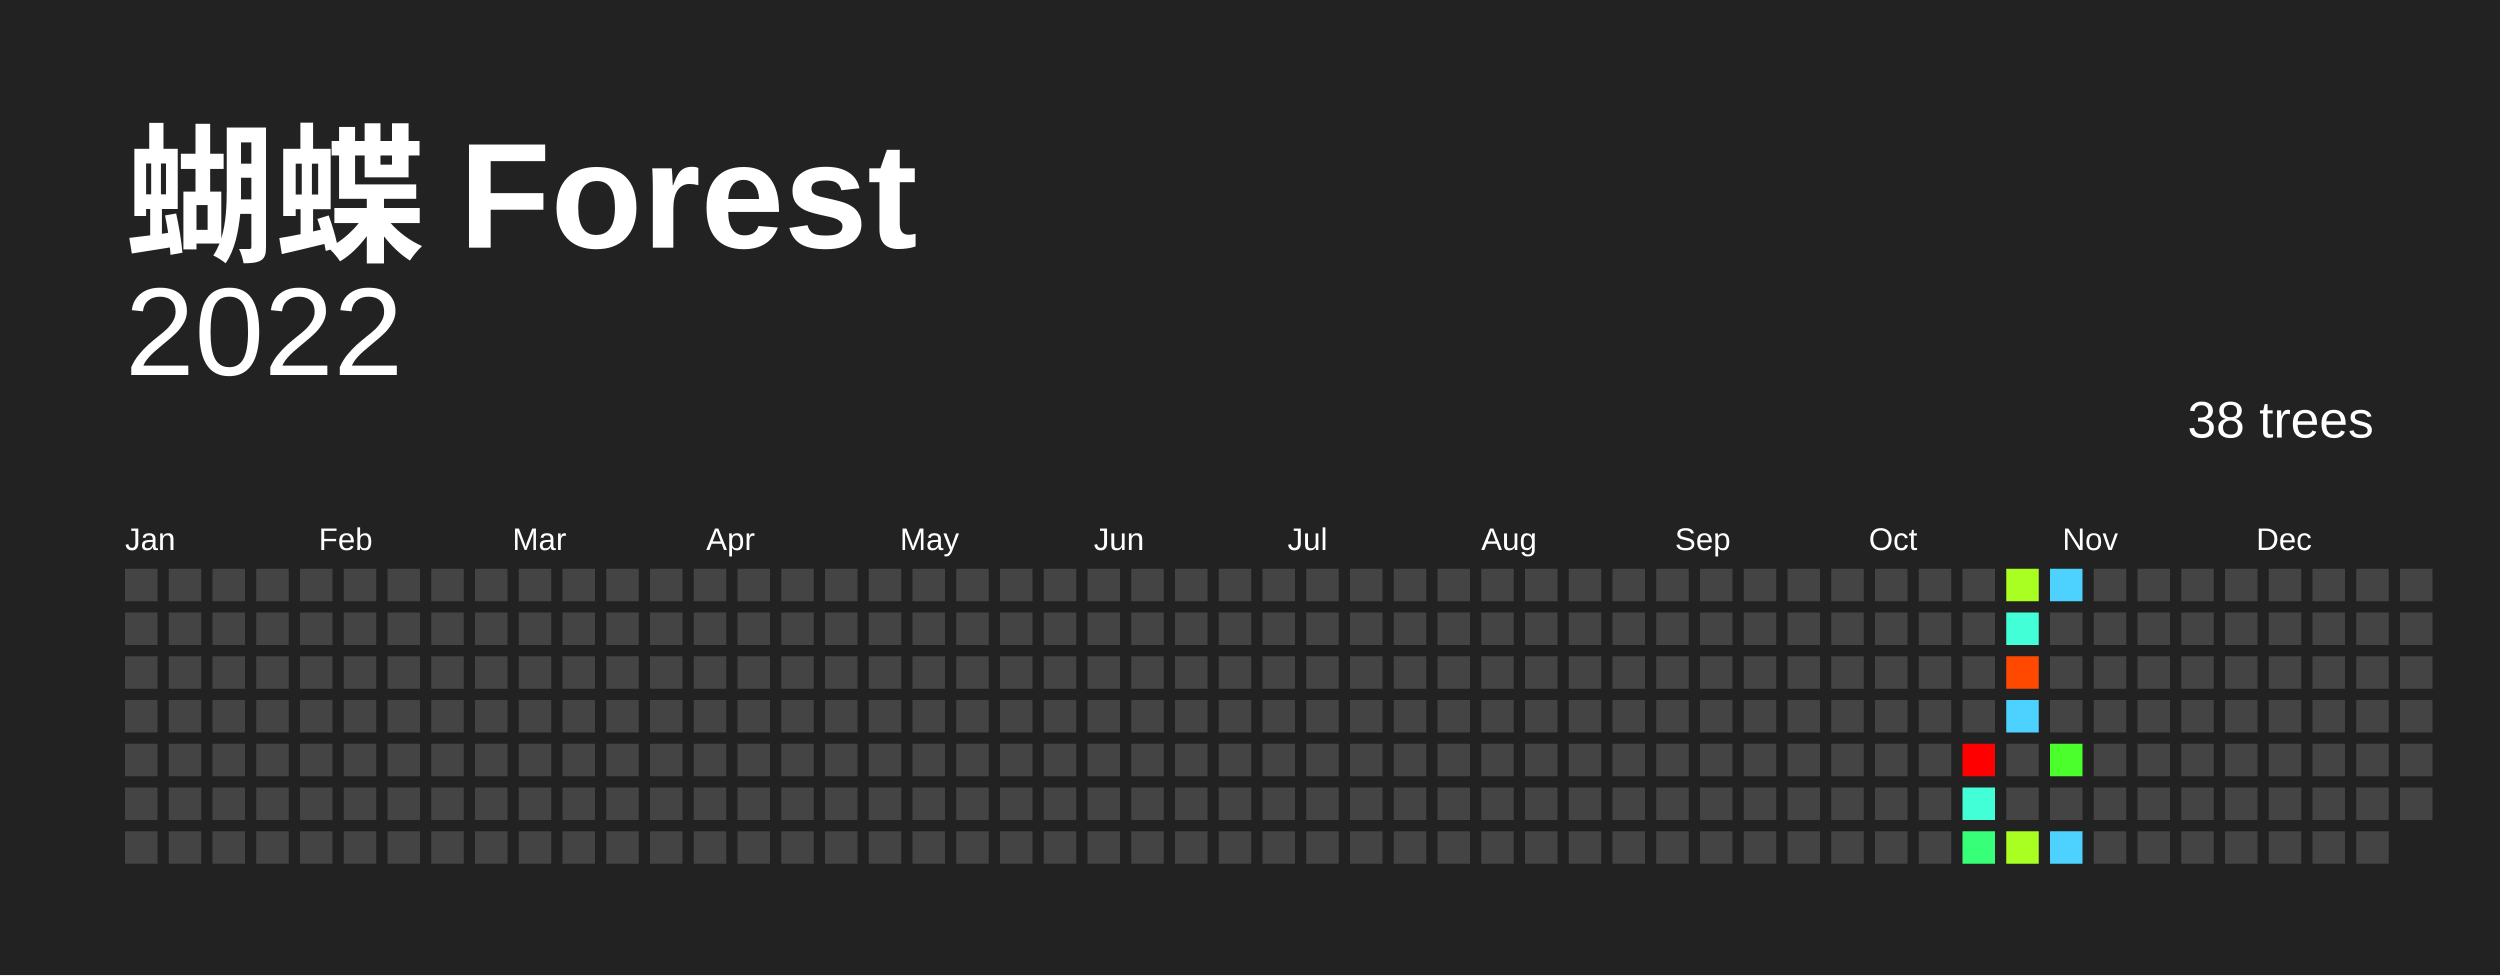
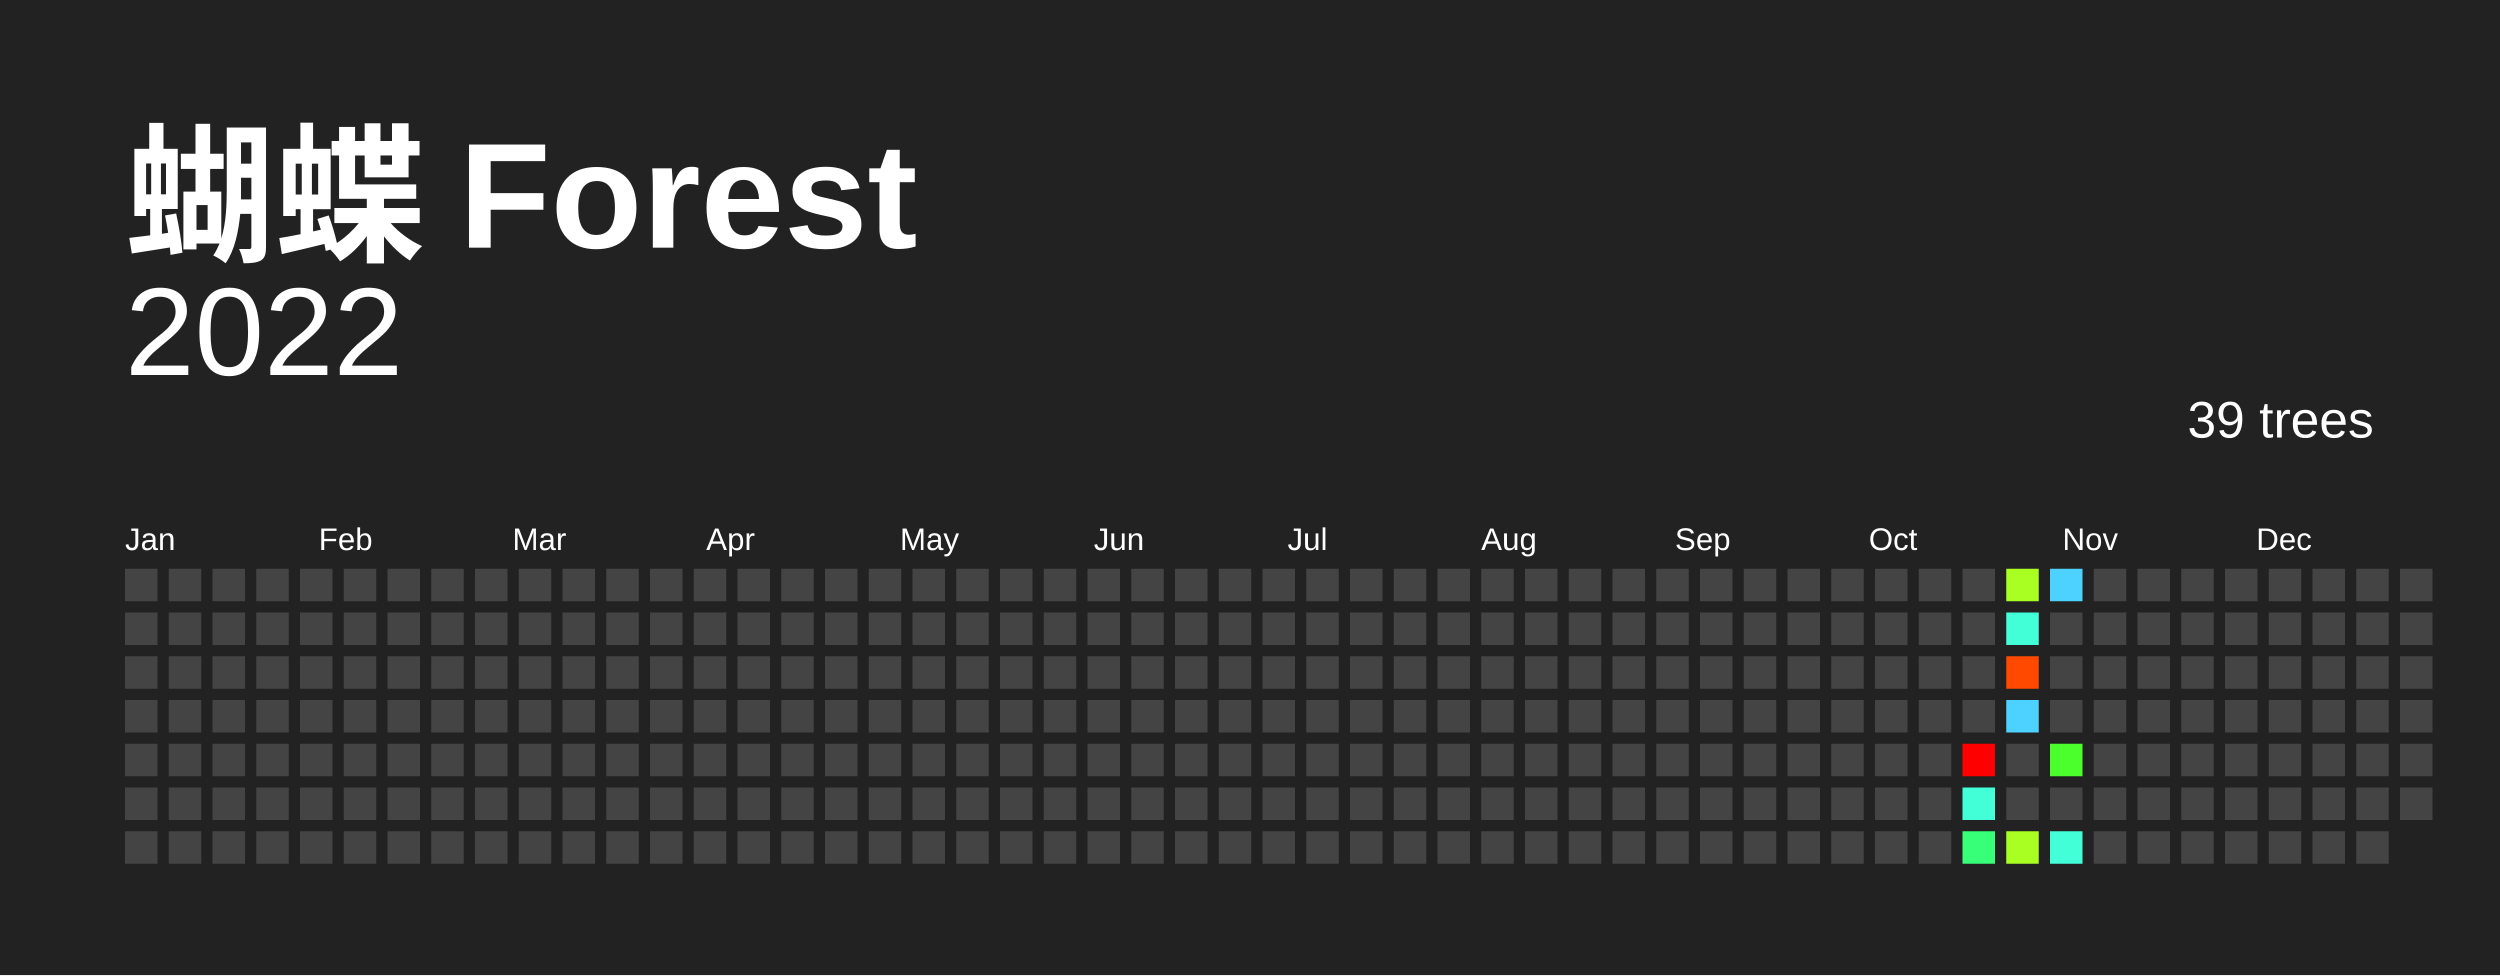
<svg xmlns="http://www.w3.org/2000/svg" baseProfile="full" height="78mm" version="1.1" viewBox="0,0,200,78" width="200mm">
  <defs />
  <rect fill="#222222" height="78" width="200" x="0" y="0" />
  <text fill="#FFFFFF" style="font-size:12px; font-family:Arial; font-weight:bold;" x="10" y="20">蝴蝶 Forest</text>
  <text alignment-baseline="hanging" fill="#FFFFFF" style="font-size:10.0px; font-family:Arial;" x="10" y="30">2022</text>
-   <text alignment-baseline="hanging" fill="#FFFFFF" style="font-size:4.125px; font-family:Arial;" x="175" y="35">38 trees</text>
+   <text alignment-baseline="hanging" fill="#FFFFFF" style="font-size:4.125px; font-family:Arial;" x="175" y="35">39 trees</text>
  <text fill="#FFFFFF" style="font-size:2.5px; font-family:Arial" x="10.0" y="44">Jan</text>
  <text fill="#FFFFFF" style="font-size:2.5px; font-family:Arial" x="25.5" y="44">Feb</text>
  <text fill="#FFFFFF" style="font-size:2.5px; font-family:Arial" x="41.0" y="44">Mar</text>
  <text fill="#FFFFFF" style="font-size:2.5px; font-family:Arial" x="56.5" y="44">Apr</text>
  <text fill="#FFFFFF" style="font-size:2.5px; font-family:Arial" x="72.0" y="44">May</text>
  <text fill="#FFFFFF" style="font-size:2.5px; font-family:Arial" x="87.5" y="44">Jun</text>
  <text fill="#FFFFFF" style="font-size:2.5px; font-family:Arial" x="103.0" y="44">Jul</text>
  <text fill="#FFFFFF" style="font-size:2.5px; font-family:Arial" x="118.5" y="44">Aug</text>
  <text fill="#FFFFFF" style="font-size:2.5px; font-family:Arial" x="134.0" y="44">Sep</text>
  <text fill="#FFFFFF" style="font-size:2.5px; font-family:Arial" x="149.5" y="44">Oct</text>
  <text fill="#FFFFFF" style="font-size:2.5px; font-family:Arial" x="165.0" y="44">Nov</text>
  <text fill="#FFFFFF" style="font-size:2.5px; font-family:Arial" x="180.5" y="44">Dec</text>
  <rect fill="#444444" height="2.6" width="2.6" x="10.0" y="45.5" />
  <rect fill="#444444" height="2.6" width="2.6" x="10.0" y="49.0" />
  <rect fill="#444444" height="2.6" width="2.6" x="10.0" y="52.5" />
  <rect fill="#444444" height="2.6" width="2.6" x="10.0" y="56.0" />
  <rect fill="#444444" height="2.6" width="2.6" x="10.0" y="59.5" />
  <rect fill="#444444" height="2.6" width="2.6" x="10.0" y="63.0" />
  <rect fill="#444444" height="2.6" width="2.6" x="10.0" y="66.5" />
  <rect fill="#444444" height="2.6" width="2.6" x="13.5" y="45.5" />
  <rect fill="#444444" height="2.6" width="2.6" x="13.5" y="49.0" />
  <rect fill="#444444" height="2.6" width="2.6" x="13.5" y="52.5" />
  <rect fill="#444444" height="2.6" width="2.6" x="13.5" y="56.0" />
  <rect fill="#444444" height="2.6" width="2.6" x="13.5" y="59.5" />
  <rect fill="#444444" height="2.6" width="2.6" x="13.5" y="63.0" />
  <rect fill="#444444" height="2.6" width="2.6" x="13.5" y="66.5" />
  <rect fill="#444444" height="2.6" width="2.6" x="17.0" y="45.5" />
  <rect fill="#444444" height="2.6" width="2.6" x="17.0" y="49.0" />
  <rect fill="#444444" height="2.6" width="2.6" x="17.0" y="52.5" />
  <rect fill="#444444" height="2.6" width="2.6" x="17.0" y="56.0" />
  <rect fill="#444444" height="2.6" width="2.6" x="17.0" y="59.5" />
  <rect fill="#444444" height="2.6" width="2.6" x="17.0" y="63.0" />
  <rect fill="#444444" height="2.6" width="2.6" x="17.0" y="66.5" />
  <rect fill="#444444" height="2.6" width="2.6" x="20.5" y="45.5" />
  <rect fill="#444444" height="2.6" width="2.6" x="20.5" y="49.0" />
  <rect fill="#444444" height="2.6" width="2.6" x="20.5" y="52.5" />
  <rect fill="#444444" height="2.6" width="2.6" x="20.5" y="56.0" />
  <rect fill="#444444" height="2.6" width="2.6" x="20.5" y="59.5" />
  <rect fill="#444444" height="2.6" width="2.6" x="20.5" y="63.0" />
  <rect fill="#444444" height="2.6" width="2.6" x="20.5" y="66.5" />
  <rect fill="#444444" height="2.6" width="2.6" x="24.0" y="45.5" />
  <rect fill="#444444" height="2.6" width="2.6" x="24.0" y="49.0" />
  <rect fill="#444444" height="2.6" width="2.6" x="24.0" y="52.5" />
  <rect fill="#444444" height="2.6" width="2.6" x="24.0" y="56.0" />
  <rect fill="#444444" height="2.6" width="2.6" x="24.0" y="59.5" />
  <rect fill="#444444" height="2.6" width="2.6" x="24.0" y="63.0" />
  <rect fill="#444444" height="2.6" width="2.6" x="24.0" y="66.5" />
  <rect fill="#444444" height="2.6" width="2.6" x="27.5" y="45.5" />
  <rect fill="#444444" height="2.6" width="2.6" x="27.5" y="49.0" />
  <rect fill="#444444" height="2.6" width="2.6" x="27.5" y="52.5" />
  <rect fill="#444444" height="2.6" width="2.6" x="27.5" y="56.0" />
  <rect fill="#444444" height="2.6" width="2.6" x="27.5" y="59.5" />
  <rect fill="#444444" height="2.6" width="2.6" x="27.5" y="63.0" />
  <rect fill="#444444" height="2.6" width="2.6" x="27.5" y="66.5" />
  <rect fill="#444444" height="2.6" width="2.6" x="31.0" y="45.5" />
  <rect fill="#444444" height="2.6" width="2.6" x="31.0" y="49.0" />
  <rect fill="#444444" height="2.6" width="2.6" x="31.0" y="52.5" />
  <rect fill="#444444" height="2.6" width="2.6" x="31.0" y="56.0" />
  <rect fill="#444444" height="2.6" width="2.6" x="31.0" y="59.5" />
  <rect fill="#444444" height="2.6" width="2.6" x="31.0" y="63.0" />
  <rect fill="#444444" height="2.6" width="2.6" x="31.0" y="66.5" />
  <rect fill="#444444" height="2.6" width="2.6" x="34.5" y="45.5" />
  <rect fill="#444444" height="2.6" width="2.6" x="34.5" y="49.0" />
  <rect fill="#444444" height="2.6" width="2.6" x="34.5" y="52.5" />
  <rect fill="#444444" height="2.6" width="2.6" x="34.5" y="56.0" />
  <rect fill="#444444" height="2.6" width="2.6" x="34.5" y="59.5" />
  <rect fill="#444444" height="2.6" width="2.6" x="34.5" y="63.0" />
  <rect fill="#444444" height="2.6" width="2.6" x="34.5" y="66.5" />
  <rect fill="#444444" height="2.6" width="2.6" x="38.0" y="45.5" />
  <rect fill="#444444" height="2.6" width="2.6" x="38.0" y="49.0" />
  <rect fill="#444444" height="2.6" width="2.6" x="38.0" y="52.5" />
  <rect fill="#444444" height="2.6" width="2.6" x="38.0" y="56.0" />
  <rect fill="#444444" height="2.6" width="2.6" x="38.0" y="59.5" />
  <rect fill="#444444" height="2.6" width="2.6" x="38.0" y="63.0" />
  <rect fill="#444444" height="2.6" width="2.6" x="38.0" y="66.5" />
  <rect fill="#444444" height="2.6" width="2.6" x="41.5" y="45.5" />
  <rect fill="#444444" height="2.6" width="2.6" x="41.5" y="49.0" />
  <rect fill="#444444" height="2.6" width="2.6" x="41.5" y="52.5" />
  <rect fill="#444444" height="2.6" width="2.6" x="41.5" y="56.0" />
  <rect fill="#444444" height="2.6" width="2.6" x="41.5" y="59.5" />
  <rect fill="#444444" height="2.6" width="2.6" x="41.5" y="63.0" />
  <rect fill="#444444" height="2.6" width="2.6" x="41.5" y="66.5" />
  <rect fill="#444444" height="2.6" width="2.6" x="45.0" y="45.5" />
  <rect fill="#444444" height="2.6" width="2.6" x="45.0" y="49.0" />
  <rect fill="#444444" height="2.6" width="2.6" x="45.0" y="52.5" />
  <rect fill="#444444" height="2.6" width="2.6" x="45.0" y="56.0" />
  <rect fill="#444444" height="2.6" width="2.6" x="45.0" y="59.5" />
  <rect fill="#444444" height="2.6" width="2.6" x="45.0" y="63.0" />
  <rect fill="#444444" height="2.6" width="2.6" x="45.0" y="66.5" />
  <rect fill="#444444" height="2.6" width="2.6" x="48.5" y="45.5" />
  <rect fill="#444444" height="2.6" width="2.6" x="48.5" y="49.0" />
  <rect fill="#444444" height="2.6" width="2.6" x="48.5" y="52.5" />
  <rect fill="#444444" height="2.6" width="2.6" x="48.5" y="56.0" />
  <rect fill="#444444" height="2.6" width="2.6" x="48.5" y="59.5" />
  <rect fill="#444444" height="2.6" width="2.6" x="48.5" y="63.0" />
  <rect fill="#444444" height="2.6" width="2.6" x="48.5" y="66.5" />
  <rect fill="#444444" height="2.6" width="2.6" x="52.0" y="45.5" />
  <rect fill="#444444" height="2.6" width="2.6" x="52.0" y="49.0" />
  <rect fill="#444444" height="2.6" width="2.6" x="52.0" y="52.5" />
  <rect fill="#444444" height="2.6" width="2.6" x="52.0" y="56.0" />
  <rect fill="#444444" height="2.6" width="2.6" x="52.0" y="59.5" />
  <rect fill="#444444" height="2.6" width="2.6" x="52.0" y="63.0" />
  <rect fill="#444444" height="2.6" width="2.6" x="52.0" y="66.5" />
  <rect fill="#444444" height="2.6" width="2.6" x="55.5" y="45.5" />
  <rect fill="#444444" height="2.6" width="2.6" x="55.5" y="49.0" />
  <rect fill="#444444" height="2.6" width="2.6" x="55.5" y="52.5" />
  <rect fill="#444444" height="2.6" width="2.6" x="55.5" y="56.0" />
  <rect fill="#444444" height="2.6" width="2.6" x="55.5" y="59.5" />
  <rect fill="#444444" height="2.6" width="2.6" x="55.5" y="63.0" />
  <rect fill="#444444" height="2.6" width="2.6" x="55.5" y="66.5" />
  <rect fill="#444444" height="2.6" width="2.6" x="59.0" y="45.5" />
  <rect fill="#444444" height="2.6" width="2.6" x="59.0" y="49.0" />
  <rect fill="#444444" height="2.6" width="2.6" x="59.0" y="52.5" />
  <rect fill="#444444" height="2.6" width="2.6" x="59.0" y="56.0" />
  <rect fill="#444444" height="2.6" width="2.6" x="59.0" y="59.5" />
  <rect fill="#444444" height="2.6" width="2.6" x="59.0" y="63.0" />
  <rect fill="#444444" height="2.6" width="2.6" x="59.0" y="66.5" />
  <rect fill="#444444" height="2.6" width="2.6" x="62.5" y="45.5" />
  <rect fill="#444444" height="2.6" width="2.6" x="62.5" y="49.0" />
  <rect fill="#444444" height="2.6" width="2.6" x="62.5" y="52.5" />
  <rect fill="#444444" height="2.6" width="2.6" x="62.5" y="56.0" />
  <rect fill="#444444" height="2.6" width="2.6" x="62.5" y="59.5" />
  <rect fill="#444444" height="2.6" width="2.6" x="62.5" y="63.0" />
  <rect fill="#444444" height="2.6" width="2.6" x="62.5" y="66.5" />
  <rect fill="#444444" height="2.6" width="2.6" x="66.0" y="45.5" />
  <rect fill="#444444" height="2.6" width="2.6" x="66.0" y="49.0" />
  <rect fill="#444444" height="2.6" width="2.6" x="66.0" y="52.5" />
  <rect fill="#444444" height="2.6" width="2.6" x="66.0" y="56.0" />
  <rect fill="#444444" height="2.6" width="2.6" x="66.0" y="59.5" />
  <rect fill="#444444" height="2.6" width="2.6" x="66.0" y="63.0" />
  <rect fill="#444444" height="2.6" width="2.6" x="66.0" y="66.5" />
  <rect fill="#444444" height="2.6" width="2.6" x="69.5" y="45.5" />
  <rect fill="#444444" height="2.6" width="2.6" x="69.5" y="49.0" />
  <rect fill="#444444" height="2.6" width="2.6" x="69.5" y="52.5" />
  <rect fill="#444444" height="2.6" width="2.6" x="69.5" y="56.0" />
  <rect fill="#444444" height="2.6" width="2.6" x="69.5" y="59.5" />
  <rect fill="#444444" height="2.6" width="2.6" x="69.5" y="63.0" />
  <rect fill="#444444" height="2.6" width="2.6" x="69.5" y="66.5" />
  <rect fill="#444444" height="2.6" width="2.6" x="73.0" y="45.5" />
  <rect fill="#444444" height="2.6" width="2.6" x="73.0" y="49.0" />
  <rect fill="#444444" height="2.6" width="2.6" x="73.0" y="52.5" />
  <rect fill="#444444" height="2.6" width="2.6" x="73.0" y="56.0" />
  <rect fill="#444444" height="2.6" width="2.6" x="73.0" y="59.5" />
  <rect fill="#444444" height="2.6" width="2.6" x="73.0" y="63.0" />
  <rect fill="#444444" height="2.6" width="2.6" x="73.0" y="66.5" />
  <rect fill="#444444" height="2.6" width="2.6" x="76.5" y="45.5" />
  <rect fill="#444444" height="2.6" width="2.6" x="76.5" y="49.0" />
  <rect fill="#444444" height="2.6" width="2.6" x="76.5" y="52.5" />
  <rect fill="#444444" height="2.6" width="2.6" x="76.5" y="56.0" />
  <rect fill="#444444" height="2.6" width="2.6" x="76.5" y="59.5" />
  <rect fill="#444444" height="2.6" width="2.6" x="76.5" y="63.0" />
  <rect fill="#444444" height="2.6" width="2.6" x="76.5" y="66.5" />
  <rect fill="#444444" height="2.6" width="2.6" x="80.0" y="45.5" />
  <rect fill="#444444" height="2.6" width="2.6" x="80.0" y="49.0" />
  <rect fill="#444444" height="2.6" width="2.6" x="80.0" y="52.5" />
  <rect fill="#444444" height="2.6" width="2.6" x="80.0" y="56.0" />
  <rect fill="#444444" height="2.6" width="2.6" x="80.0" y="59.5" />
  <rect fill="#444444" height="2.6" width="2.6" x="80.0" y="63.0" />
  <rect fill="#444444" height="2.6" width="2.6" x="80.0" y="66.5" />
  <rect fill="#444444" height="2.6" width="2.6" x="83.5" y="45.5" />
  <rect fill="#444444" height="2.6" width="2.6" x="83.5" y="49.0" />
  <rect fill="#444444" height="2.6" width="2.6" x="83.5" y="52.5" />
  <rect fill="#444444" height="2.6" width="2.6" x="83.5" y="56.0" />
  <rect fill="#444444" height="2.6" width="2.6" x="83.5" y="59.5" />
  <rect fill="#444444" height="2.6" width="2.6" x="83.5" y="63.0" />
  <rect fill="#444444" height="2.6" width="2.6" x="83.5" y="66.5" />
  <rect fill="#444444" height="2.6" width="2.6" x="87.0" y="45.5" />
  <rect fill="#444444" height="2.6" width="2.6" x="87.0" y="49.0" />
  <rect fill="#444444" height="2.6" width="2.6" x="87.0" y="52.5" />
  <rect fill="#444444" height="2.6" width="2.6" x="87.0" y="56.0" />
  <rect fill="#444444" height="2.6" width="2.6" x="87.0" y="59.5" />
  <rect fill="#444444" height="2.6" width="2.6" x="87.0" y="63.0" />
  <rect fill="#444444" height="2.6" width="2.6" x="87.0" y="66.5" />
  <rect fill="#444444" height="2.6" width="2.6" x="90.5" y="45.5" />
  <rect fill="#444444" height="2.6" width="2.6" x="90.5" y="49.0" />
  <rect fill="#444444" height="2.6" width="2.6" x="90.5" y="52.5" />
  <rect fill="#444444" height="2.6" width="2.6" x="90.5" y="56.0" />
  <rect fill="#444444" height="2.6" width="2.6" x="90.5" y="59.5" />
  <rect fill="#444444" height="2.6" width="2.6" x="90.5" y="63.0" />
  <rect fill="#444444" height="2.6" width="2.6" x="90.5" y="66.5" />
  <rect fill="#444444" height="2.6" width="2.6" x="94.0" y="45.5" />
  <rect fill="#444444" height="2.6" width="2.6" x="94.0" y="49.0" />
  <rect fill="#444444" height="2.6" width="2.6" x="94.0" y="52.5" />
  <rect fill="#444444" height="2.6" width="2.6" x="94.0" y="56.0" />
  <rect fill="#444444" height="2.6" width="2.6" x="94.0" y="59.5" />
  <rect fill="#444444" height="2.6" width="2.6" x="94.0" y="63.0" />
  <rect fill="#444444" height="2.6" width="2.6" x="94.0" y="66.5" />
  <rect fill="#444444" height="2.6" width="2.6" x="97.5" y="45.5" />
  <rect fill="#444444" height="2.6" width="2.6" x="97.5" y="49.0" />
  <rect fill="#444444" height="2.6" width="2.6" x="97.5" y="52.5" />
  <rect fill="#444444" height="2.6" width="2.6" x="97.5" y="56.0" />
  <rect fill="#444444" height="2.6" width="2.6" x="97.5" y="59.5" />
  <rect fill="#444444" height="2.6" width="2.6" x="97.5" y="63.0" />
  <rect fill="#444444" height="2.6" width="2.6" x="97.5" y="66.5" />
  <rect fill="#444444" height="2.6" width="2.6" x="101.0" y="45.5" />
  <rect fill="#444444" height="2.6" width="2.6" x="101.0" y="49.0" />
  <rect fill="#444444" height="2.6" width="2.6" x="101.0" y="52.5" />
  <rect fill="#444444" height="2.6" width="2.6" x="101.0" y="56.0" />
  <rect fill="#444444" height="2.6" width="2.6" x="101.0" y="59.5" />
  <rect fill="#444444" height="2.6" width="2.6" x="101.0" y="63.0" />
  <rect fill="#444444" height="2.6" width="2.6" x="101.0" y="66.5" />
  <rect fill="#444444" height="2.6" width="2.6" x="104.5" y="45.5" />
  <rect fill="#444444" height="2.6" width="2.6" x="104.5" y="49.0" />
  <rect fill="#444444" height="2.6" width="2.6" x="104.5" y="52.5" />
  <rect fill="#444444" height="2.6" width="2.6" x="104.5" y="56.0" />
  <rect fill="#444444" height="2.6" width="2.6" x="104.5" y="59.5" />
  <rect fill="#444444" height="2.6" width="2.6" x="104.5" y="63.0" />
  <rect fill="#444444" height="2.6" width="2.6" x="104.5" y="66.5" />
  <rect fill="#444444" height="2.6" width="2.6" x="108.0" y="45.5" />
  <rect fill="#444444" height="2.6" width="2.6" x="108.0" y="49.0" />
  <rect fill="#444444" height="2.6" width="2.6" x="108.0" y="52.5" />
  <rect fill="#444444" height="2.6" width="2.6" x="108.0" y="56.0" />
  <rect fill="#444444" height="2.6" width="2.6" x="108.0" y="59.5" />
  <rect fill="#444444" height="2.6" width="2.6" x="108.0" y="63.0" />
  <rect fill="#444444" height="2.6" width="2.6" x="108.0" y="66.5" />
  <rect fill="#444444" height="2.6" width="2.6" x="111.5" y="45.5" />
  <rect fill="#444444" height="2.6" width="2.6" x="111.5" y="49.0" />
  <rect fill="#444444" height="2.6" width="2.6" x="111.5" y="52.5" />
  <rect fill="#444444" height="2.6" width="2.6" x="111.5" y="56.0" />
  <rect fill="#444444" height="2.6" width="2.6" x="111.5" y="59.5" />
  <rect fill="#444444" height="2.6" width="2.6" x="111.5" y="63.0" />
  <rect fill="#444444" height="2.6" width="2.6" x="111.5" y="66.5" />
  <rect fill="#444444" height="2.6" width="2.6" x="115.0" y="45.5" />
  <rect fill="#444444" height="2.6" width="2.6" x="115.0" y="49.0" />
  <rect fill="#444444" height="2.6" width="2.6" x="115.0" y="52.5" />
  <rect fill="#444444" height="2.6" width="2.6" x="115.0" y="56.0" />
  <rect fill="#444444" height="2.6" width="2.6" x="115.0" y="59.5" />
  <rect fill="#444444" height="2.6" width="2.6" x="115.0" y="63.0" />
  <rect fill="#444444" height="2.6" width="2.6" x="115.0" y="66.5" />
  <rect fill="#444444" height="2.6" width="2.6" x="118.5" y="45.5" />
  <rect fill="#444444" height="2.6" width="2.6" x="118.5" y="49.0" />
  <rect fill="#444444" height="2.6" width="2.6" x="118.5" y="52.5" />
  <rect fill="#444444" height="2.6" width="2.6" x="118.5" y="56.0" />
  <rect fill="#444444" height="2.6" width="2.6" x="118.5" y="59.5" />
  <rect fill="#444444" height="2.6" width="2.6" x="118.5" y="63.0" />
  <rect fill="#444444" height="2.6" width="2.6" x="118.5" y="66.5" />
  <rect fill="#444444" height="2.6" width="2.6" x="122.0" y="45.5" />
  <rect fill="#444444" height="2.6" width="2.6" x="122.0" y="49.0" />
  <rect fill="#444444" height="2.6" width="2.6" x="122.0" y="52.5" />
  <rect fill="#444444" height="2.6" width="2.6" x="122.0" y="56.0" />
  <rect fill="#444444" height="2.6" width="2.6" x="122.0" y="59.5" />
  <rect fill="#444444" height="2.6" width="2.6" x="122.0" y="63.0" />
  <rect fill="#444444" height="2.6" width="2.6" x="122.0" y="66.5" />
  <rect fill="#444444" height="2.6" width="2.6" x="125.5" y="45.5" />
  <rect fill="#444444" height="2.6" width="2.6" x="125.5" y="49.0" />
  <rect fill="#444444" height="2.6" width="2.6" x="125.5" y="52.5" />
  <rect fill="#444444" height="2.6" width="2.6" x="125.5" y="56.0" />
  <rect fill="#444444" height="2.6" width="2.6" x="125.5" y="59.5" />
  <rect fill="#444444" height="2.6" width="2.6" x="125.5" y="63.0" />
  <rect fill="#444444" height="2.6" width="2.6" x="125.5" y="66.5" />
  <rect fill="#444444" height="2.6" width="2.6" x="129.0" y="45.5" />
  <rect fill="#444444" height="2.6" width="2.6" x="129.0" y="49.0" />
  <rect fill="#444444" height="2.6" width="2.6" x="129.0" y="52.5" />
  <rect fill="#444444" height="2.6" width="2.6" x="129.0" y="56.0" />
  <rect fill="#444444" height="2.6" width="2.6" x="129.0" y="59.5" />
  <rect fill="#444444" height="2.6" width="2.6" x="129.0" y="63.0" />
  <rect fill="#444444" height="2.6" width="2.6" x="129.0" y="66.5" />
  <rect fill="#444444" height="2.6" width="2.6" x="132.5" y="45.5" />
  <rect fill="#444444" height="2.6" width="2.6" x="132.5" y="49.0" />
  <rect fill="#444444" height="2.6" width="2.6" x="132.5" y="52.5" />
  <rect fill="#444444" height="2.6" width="2.6" x="132.5" y="56.0" />
  <rect fill="#444444" height="2.6" width="2.6" x="132.5" y="59.5" />
  <rect fill="#444444" height="2.6" width="2.6" x="132.5" y="63.0" />
  <rect fill="#444444" height="2.6" width="2.6" x="132.5" y="66.5" />
  <rect fill="#444444" height="2.6" width="2.6" x="136.0" y="45.5" />
  <rect fill="#444444" height="2.6" width="2.6" x="136.0" y="49.0" />
  <rect fill="#444444" height="2.6" width="2.6" x="136.0" y="52.5" />
  <rect fill="#444444" height="2.6" width="2.6" x="136.0" y="56.0" />
  <rect fill="#444444" height="2.6" width="2.6" x="136.0" y="59.5" />
  <rect fill="#444444" height="2.6" width="2.6" x="136.0" y="63.0" />
  <rect fill="#444444" height="2.6" width="2.6" x="136.0" y="66.5" />
  <rect fill="#444444" height="2.6" width="2.6" x="139.5" y="45.5" />
  <rect fill="#444444" height="2.6" width="2.6" x="139.5" y="49.0" />
  <rect fill="#444444" height="2.6" width="2.6" x="139.5" y="52.5" />
  <rect fill="#444444" height="2.6" width="2.6" x="139.5" y="56.0" />
  <rect fill="#444444" height="2.6" width="2.6" x="139.5" y="59.5" />
  <rect fill="#444444" height="2.6" width="2.6" x="139.5" y="63.0" />
  <rect fill="#444444" height="2.6" width="2.6" x="139.5" y="66.5" />
  <rect fill="#444444" height="2.6" width="2.6" x="143.0" y="45.5" />
  <rect fill="#444444" height="2.6" width="2.6" x="143.0" y="49.0" />
  <rect fill="#444444" height="2.6" width="2.6" x="143.0" y="52.5" />
  <rect fill="#444444" height="2.6" width="2.6" x="143.0" y="56.0" />
  <rect fill="#444444" height="2.6" width="2.6" x="143.0" y="59.5" />
  <rect fill="#444444" height="2.6" width="2.6" x="143.0" y="63.0" />
  <rect fill="#444444" height="2.6" width="2.6" x="143.0" y="66.5" />
  <rect fill="#444444" height="2.6" width="2.6" x="146.5" y="45.5" />
  <rect fill="#444444" height="2.6" width="2.6" x="146.5" y="49.0" />
  <rect fill="#444444" height="2.6" width="2.6" x="146.5" y="52.5" />
  <rect fill="#444444" height="2.6" width="2.6" x="146.5" y="56.0" />
  <rect fill="#444444" height="2.6" width="2.6" x="146.5" y="59.5" />
  <rect fill="#444444" height="2.6" width="2.6" x="146.5" y="63.0" />
  <rect fill="#444444" height="2.6" width="2.6" x="146.5" y="66.5" />
  <rect fill="#444444" height="2.6" width="2.6" x="150.0" y="45.5" />
  <rect fill="#444444" height="2.6" width="2.6" x="150.0" y="49.0" />
  <rect fill="#444444" height="2.6" width="2.6" x="150.0" y="52.5" />
  <rect fill="#444444" height="2.6" width="2.6" x="150.0" y="56.0" />
  <rect fill="#444444" height="2.6" width="2.6" x="150.0" y="59.5" />
  <rect fill="#444444" height="2.6" width="2.6" x="150.0" y="63.0" />
  <rect fill="#444444" height="2.6" width="2.6" x="150.0" y="66.5" />
  <rect fill="#444444" height="2.6" width="2.6" x="153.5" y="45.5" />
  <rect fill="#444444" height="2.6" width="2.6" x="153.5" y="49.0" />
  <rect fill="#444444" height="2.6" width="2.6" x="153.5" y="52.5" />
  <rect fill="#444444" height="2.6" width="2.6" x="153.5" y="56.0" />
  <rect fill="#444444" height="2.6" width="2.6" x="153.5" y="59.5" />
  <rect fill="#444444" height="2.6" width="2.6" x="153.5" y="63.0" />
  <rect fill="#444444" height="2.6" width="2.6" x="153.5" y="66.5" />
  <rect fill="#444444" height="2.6" width="2.6" x="157.0" y="45.5" />
  <rect fill="#444444" height="2.6" width="2.6" x="157.0" y="49.0" />
  <rect fill="#444444" height="2.6" width="2.6" x="157.0" y="52.5" />
  <rect fill="#444444" height="2.6" width="2.6" x="157.0" y="56.0" />
  <rect fill="red" height="2.6" width="2.6" x="157.0" y="59.5" />
  <rect fill="#42ffd7" height="2.6" width="2.6" x="157.0" y="63.0" />
  <rect fill="#37ff78" height="2.6" width="2.6" x="157.0" y="66.5" />
  <rect fill="#a8ff21" height="2.6" width="2.6" x="160.5" y="45.5" />
  <rect fill="#42ffd7" height="2.6" width="2.6" x="160.5" y="49.0" />
  <rect fill="#ff4900" height="2.6" width="2.6" x="160.5" y="52.5" />
  <rect fill="#4dd2ff" height="2.6" width="2.6" x="160.5" y="56.0" />
  <rect fill="#444444" height="2.6" width="2.6" x="160.5" y="59.5" />
  <rect fill="#444444" height="2.6" width="2.6" x="160.5" y="63.0" />
  <rect fill="#a8ff21" height="2.6" width="2.6" x="160.5" y="66.5" />
  <rect fill="#4dd2ff" height="2.6" width="2.6" x="164.0" y="45.5" />
  <rect fill="#444444" height="2.6" width="2.6" x="164.0" y="49.0" />
  <rect fill="#444444" height="2.6" width="2.6" x="164.0" y="52.5" />
  <rect fill="#444444" height="2.6" width="2.6" x="164.0" y="56.0" />
  <rect fill="#4aff2c" height="2.6" width="2.6" x="164.0" y="59.5" />
  <rect fill="#444444" height="2.6" width="2.6" x="164.0" y="63.0" />
-   <rect fill="#4dd2ff" height="2.6" width="2.6" x="164.0" y="66.5" />
+   <rect fill="#42ffd7" height="2.6" width="2.6" x="164.0" y="66.5" />
  <rect fill="#444444" height="2.6" width="2.6" x="167.5" y="45.5" />
  <rect fill="#444444" height="2.6" width="2.6" x="167.5" y="49.0" />
  <rect fill="#444444" height="2.6" width="2.6" x="167.5" y="52.5" />
  <rect fill="#444444" height="2.6" width="2.6" x="167.5" y="56.0" />
  <rect fill="#444444" height="2.6" width="2.6" x="167.5" y="59.5" />
  <rect fill="#444444" height="2.6" width="2.6" x="167.5" y="63.0" />
  <rect fill="#444444" height="2.6" width="2.6" x="167.5" y="66.5" />
  <rect fill="#444444" height="2.6" width="2.6" x="171.0" y="45.5" />
  <rect fill="#444444" height="2.6" width="2.6" x="171.0" y="49.0" />
  <rect fill="#444444" height="2.6" width="2.6" x="171.0" y="52.5" />
  <rect fill="#444444" height="2.6" width="2.6" x="171.0" y="56.0" />
  <rect fill="#444444" height="2.6" width="2.6" x="171.0" y="59.5" />
  <rect fill="#444444" height="2.6" width="2.6" x="171.0" y="63.0" />
  <rect fill="#444444" height="2.6" width="2.6" x="171.0" y="66.5" />
  <rect fill="#444444" height="2.6" width="2.6" x="174.5" y="45.5" />
  <rect fill="#444444" height="2.6" width="2.6" x="174.5" y="49.0" />
  <rect fill="#444444" height="2.6" width="2.6" x="174.5" y="52.5" />
  <rect fill="#444444" height="2.6" width="2.6" x="174.5" y="56.0" />
  <rect fill="#444444" height="2.6" width="2.6" x="174.5" y="59.5" />
  <rect fill="#444444" height="2.6" width="2.6" x="174.5" y="63.0" />
  <rect fill="#444444" height="2.6" width="2.6" x="174.5" y="66.5" />
  <rect fill="#444444" height="2.6" width="2.6" x="178.0" y="45.5" />
  <rect fill="#444444" height="2.6" width="2.6" x="178.0" y="49.0" />
  <rect fill="#444444" height="2.6" width="2.6" x="178.0" y="52.5" />
  <rect fill="#444444" height="2.6" width="2.6" x="178.0" y="56.0" />
  <rect fill="#444444" height="2.6" width="2.6" x="178.0" y="59.5" />
  <rect fill="#444444" height="2.6" width="2.6" x="178.0" y="63.0" />
  <rect fill="#444444" height="2.6" width="2.6" x="178.0" y="66.5" />
  <rect fill="#444444" height="2.6" width="2.6" x="181.5" y="45.5" />
  <rect fill="#444444" height="2.6" width="2.6" x="181.5" y="49.0" />
  <rect fill="#444444" height="2.6" width="2.6" x="181.5" y="52.5" />
  <rect fill="#444444" height="2.6" width="2.6" x="181.5" y="56.0" />
  <rect fill="#444444" height="2.6" width="2.6" x="181.5" y="59.5" />
  <rect fill="#444444" height="2.6" width="2.6" x="181.5" y="63.0" />
  <rect fill="#444444" height="2.6" width="2.6" x="181.5" y="66.5" />
  <rect fill="#444444" height="2.6" width="2.6" x="185.0" y="45.5" />
  <rect fill="#444444" height="2.6" width="2.6" x="185.0" y="49.0" />
  <rect fill="#444444" height="2.6" width="2.6" x="185.0" y="52.5" />
  <rect fill="#444444" height="2.6" width="2.6" x="185.0" y="56.0" />
  <rect fill="#444444" height="2.6" width="2.6" x="185.0" y="59.5" />
  <rect fill="#444444" height="2.6" width="2.6" x="185.0" y="63.0" />
  <rect fill="#444444" height="2.6" width="2.6" x="185.0" y="66.5" />
  <rect fill="#444444" height="2.6" width="2.6" x="188.5" y="45.5" />
  <rect fill="#444444" height="2.6" width="2.6" x="188.5" y="49.0" />
  <rect fill="#444444" height="2.6" width="2.6" x="188.5" y="52.5" />
  <rect fill="#444444" height="2.6" width="2.6" x="188.5" y="56.0" />
  <rect fill="#444444" height="2.6" width="2.6" x="188.5" y="59.5" />
  <rect fill="#444444" height="2.6" width="2.6" x="188.5" y="63.0" />
  <rect fill="#444444" height="2.6" width="2.6" x="188.5" y="66.5" />
  <rect fill="#444444" height="2.6" width="2.6" x="192.0" y="45.5" />
  <rect fill="#444444" height="2.6" width="2.6" x="192.0" y="49.0" />
  <rect fill="#444444" height="2.6" width="2.6" x="192.0" y="52.5" />
  <rect fill="#444444" height="2.6" width="2.6" x="192.0" y="56.0" />
  <rect fill="#444444" height="2.6" width="2.6" x="192.0" y="59.5" />
  <rect fill="#444444" height="2.6" width="2.6" x="192.0" y="63.0" />
</svg>
